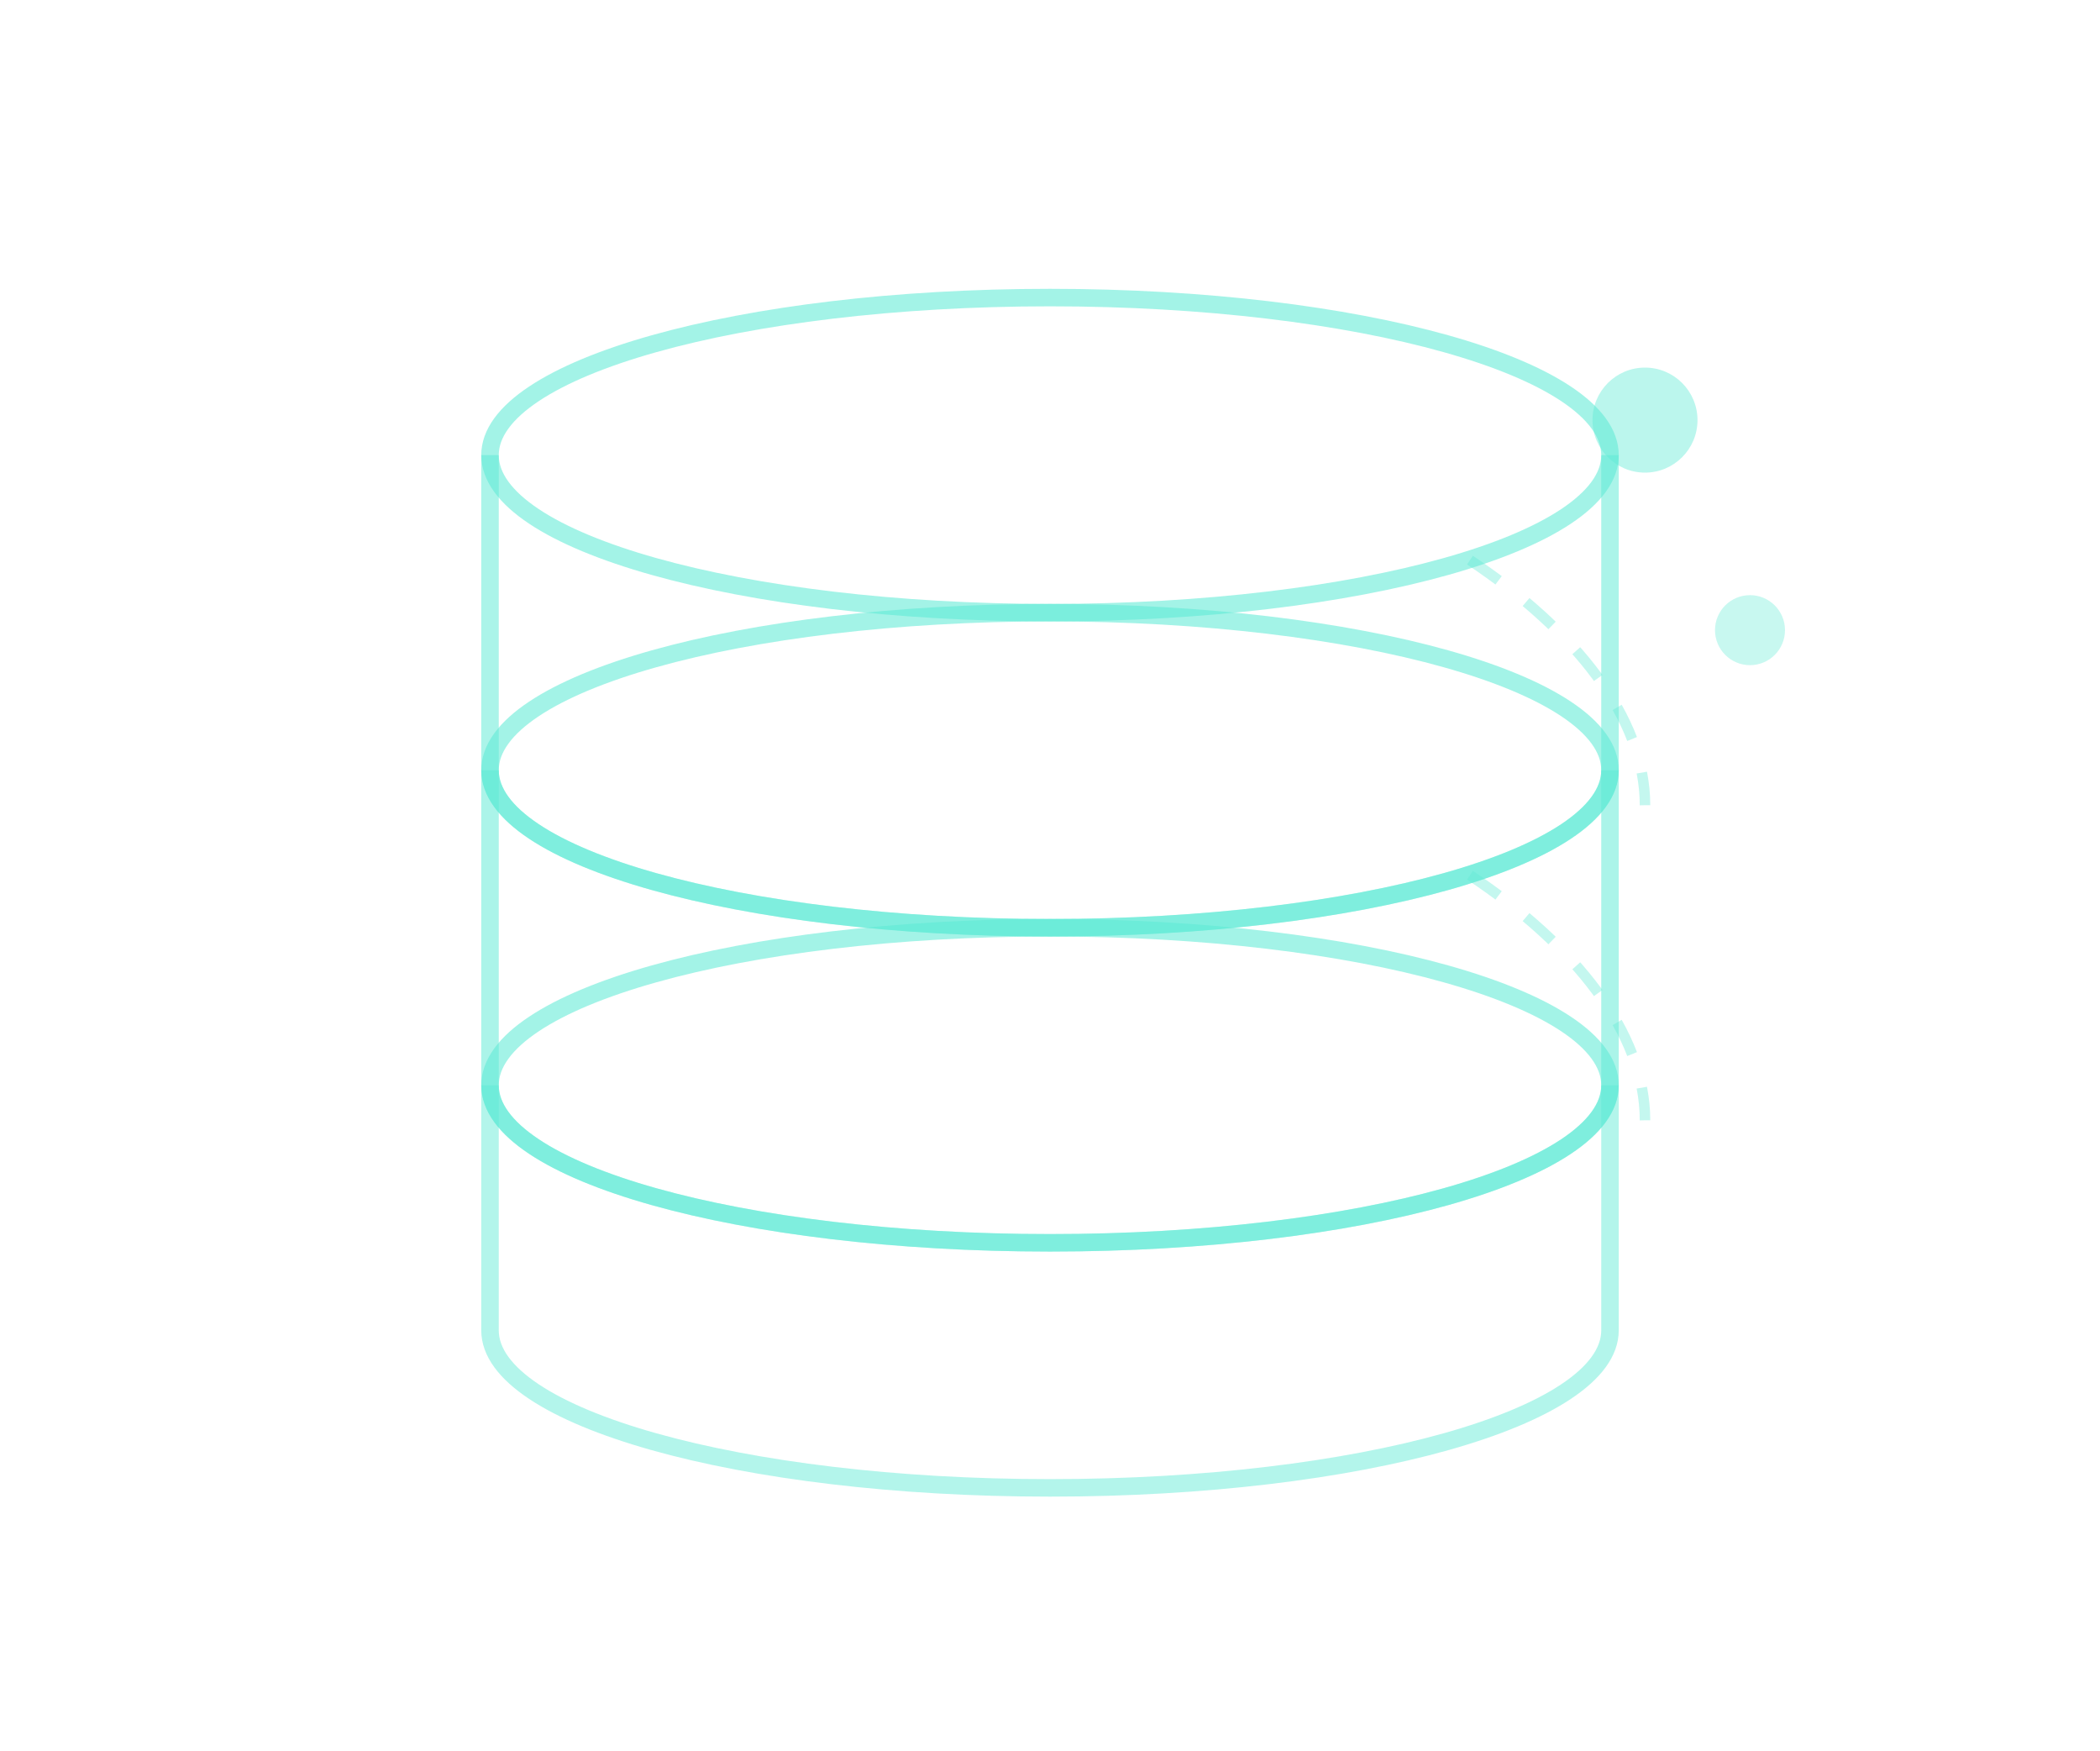
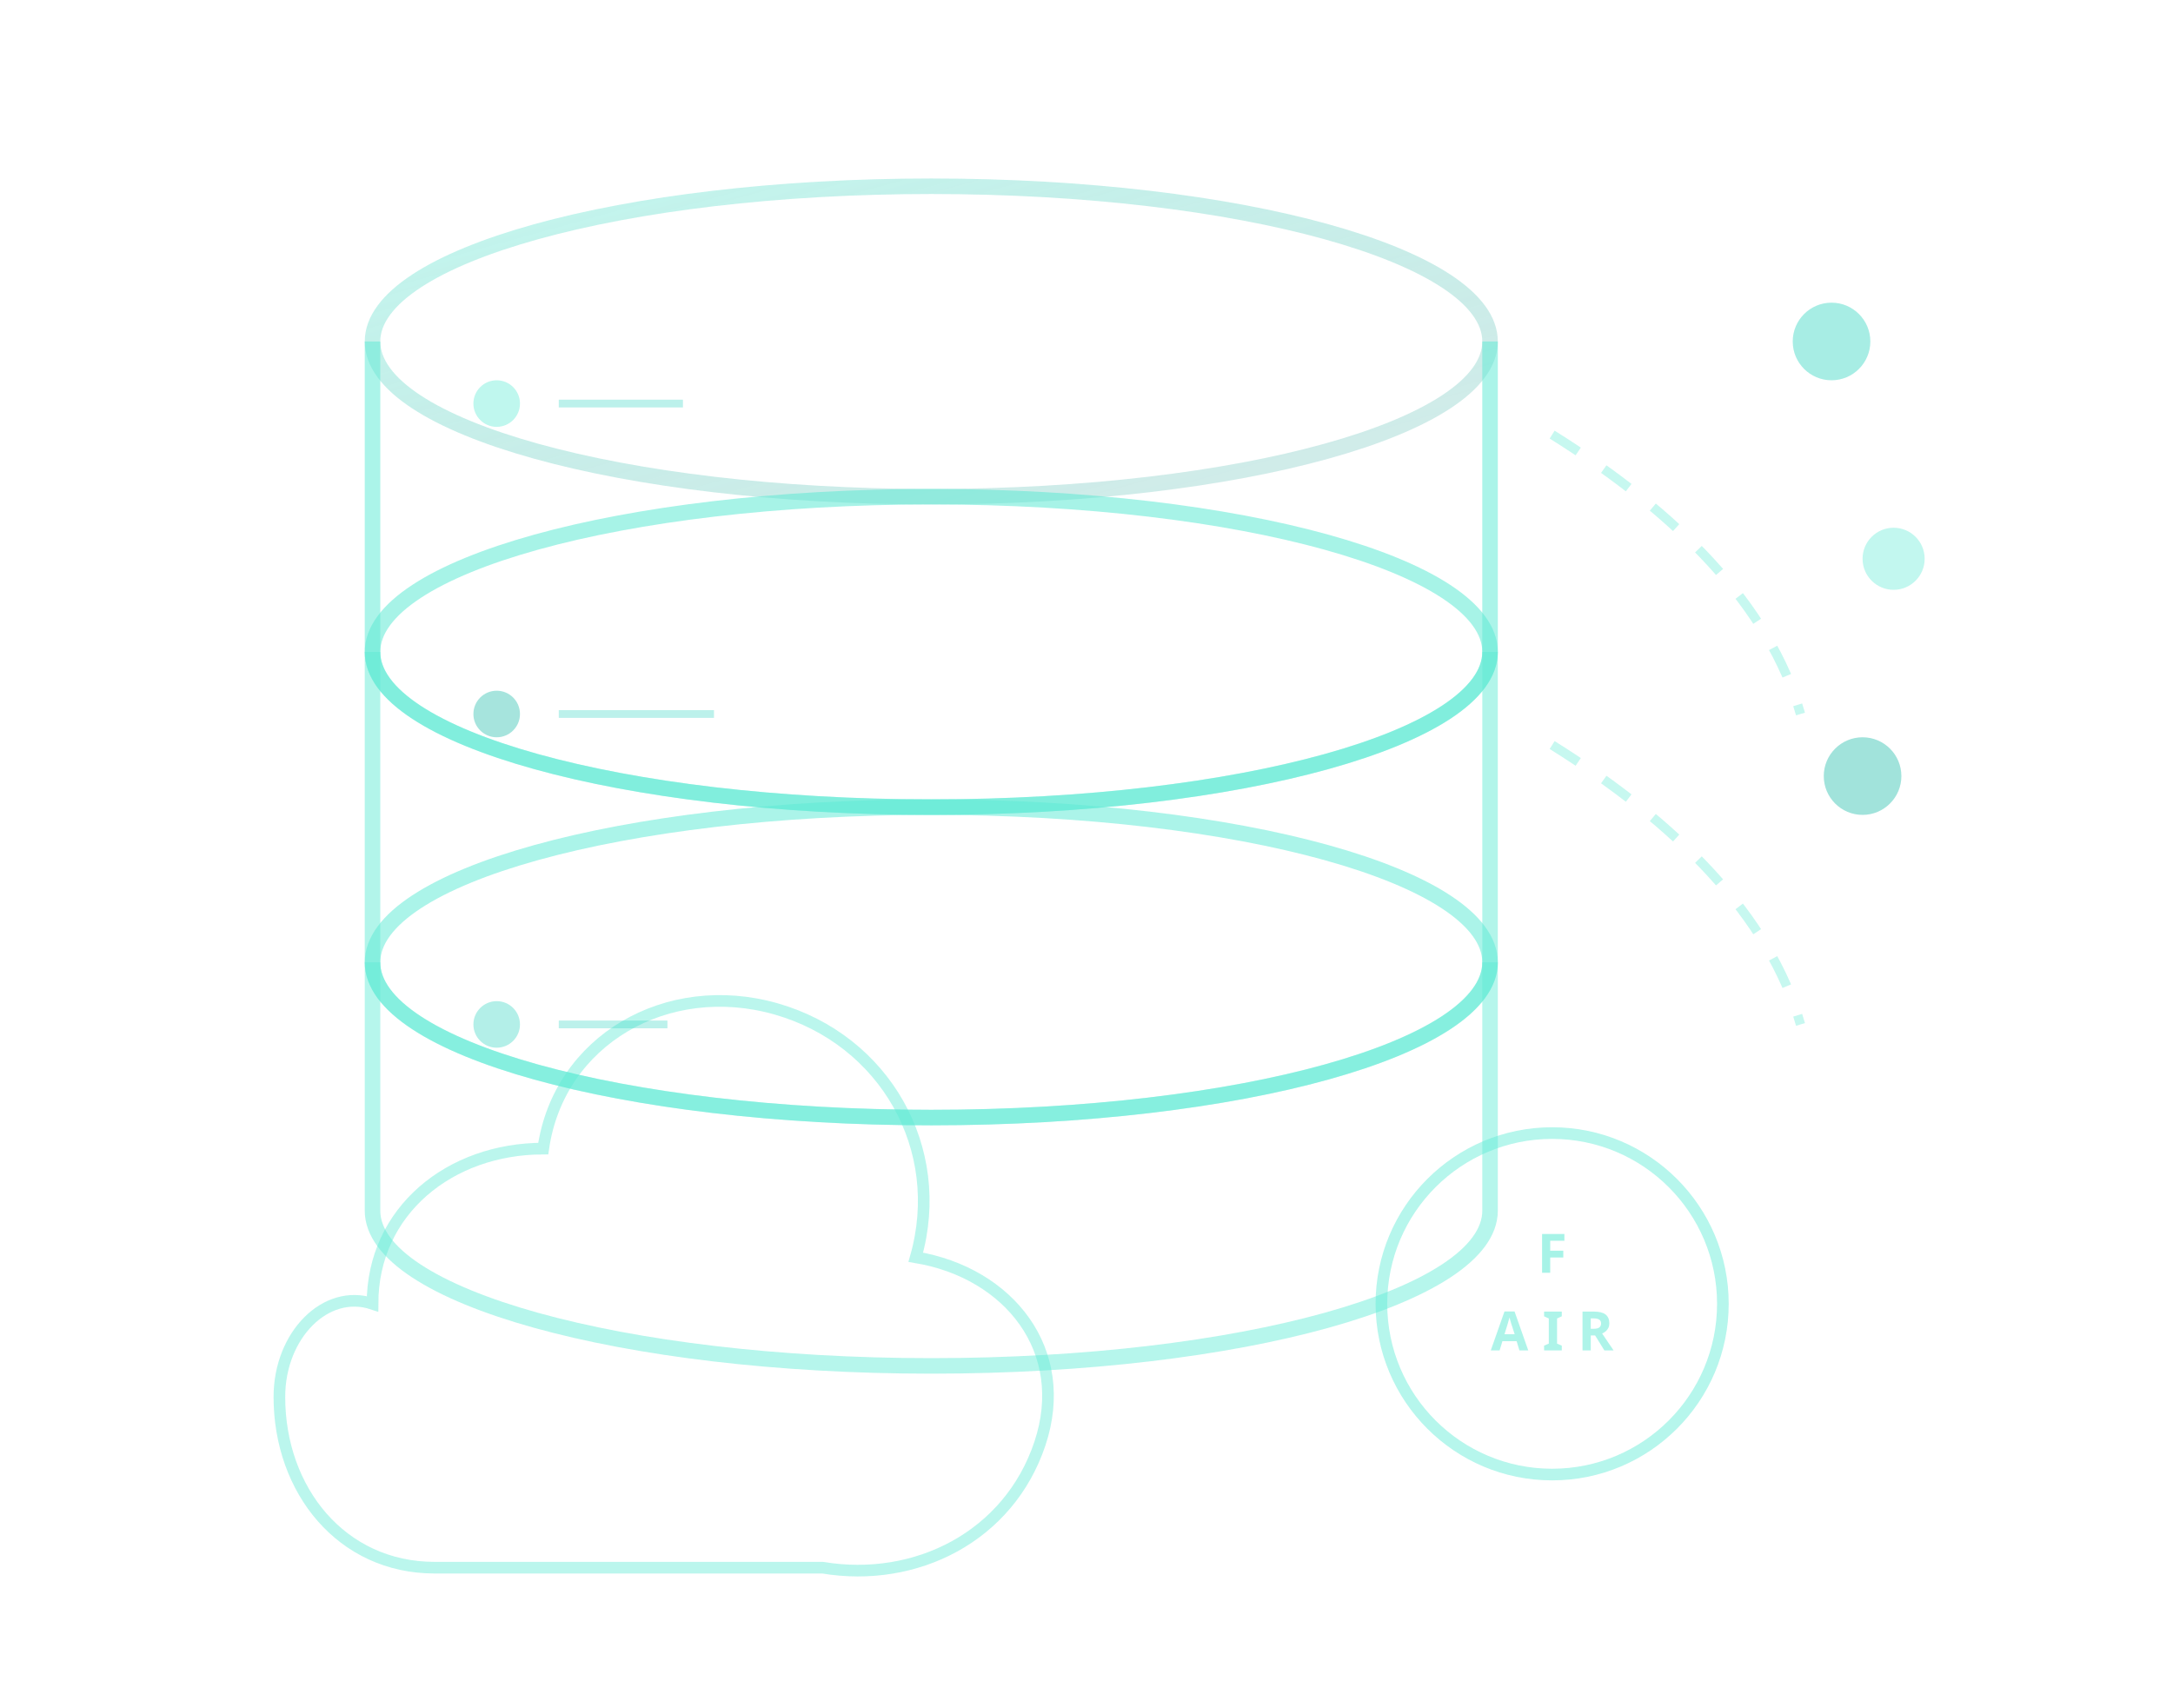
- <svg xmlns="http://www.w3.org/2000/svg" viewBox="0 0 240 200" fill="none" aria-hidden="true">
-   <ellipse cx="120" cy="52" rx="64" ry="18" stroke="#5eead4" stroke-width="2" opacity="0.57" />
-   <path d="M56 52v36c0 9.94 28.65 18 64 18s64-8.06 64-18V52" stroke="#5eead4" stroke-width="2" opacity="0.52" />
-   <ellipse cx="120" cy="88" rx="64" ry="18" stroke="#5eead4" stroke-width="2" opacity="0.57" />
-   <path d="M56 88v36c0 9.94 28.65 18 64 18s64-8.06 64-18V88" stroke="#5eead4" stroke-width="2" opacity="0.52" />
-   <ellipse cx="120" cy="124" rx="64" ry="18" stroke="#5eead4" stroke-width="2" opacity="0.57" />
-   <path d="M56 124v28c0 9.94 28.65 18 64 18s64-8.06 64-18v-28" stroke="#5eead4" stroke-width="2" opacity="0.47" />
-   <path d="M168 64c12 8 20 18 20 28M168 100c12 8 20 18 20 28" stroke="#5eead4" stroke-width="1.2" opacity="0.37" stroke-dasharray="4 4" />
-   <circle cx="188" cy="48" r="6" fill="#5eead4" opacity="0.42" />
-   <circle cx="200" cy="72" r="4" fill="#5eead4" opacity="0.34" />
+ <svg xmlns="http://www.w3.org/2000/svg" viewBox="0 0 280 220" fill="none" aria-hidden="true">
+   <defs>
+     <linearGradient id="ds-teal" x1="0%" y1="0%" x2="100%" y2="100%">
+       <stop offset="0%" stop-color="#5eead4" stop-opacity="0.65" />
+       <stop offset="100%" stop-color="#0d9488" stop-opacity="0.3" />
+     </linearGradient>
+   </defs>
+   <ellipse cx="120" cy="44" rx="72" ry="20" stroke="url(#ds-teal)" stroke-width="2" opacity="0.58" />
+   <path d="M48 44v40c0 11 32.2 20 72 20s72-9 72-20V44" stroke="#5eead4" stroke-width="2" opacity="0.52" />
+   <ellipse cx="120" cy="84" rx="72" ry="20" stroke="#5eead4" stroke-width="2" opacity="0.55" />
+   <path d="M48 84v40c0 11 32.2 20 72 20s72-9 72-20V84" stroke="#5eead4" stroke-width="2" opacity="0.48" />
+   <ellipse cx="120" cy="124" rx="72" ry="20" stroke="#5eead4" stroke-width="2" opacity="0.52" />
+   <path d="M48 124v32c0 11 32.2 20 72 20s72-9 72-20v-32" stroke="#5eead4" stroke-width="2" opacity="0.45" />
+   <path d="M200 56c16 10 28 22 32 36M200 96c16 10 28 22 32 36" stroke="#5eead4" stroke-width="1.2" opacity="0.35" stroke-dasharray="4 4" />
+   <circle cx="236" cy="44" r="5" fill="#2dd4bf" opacity="0.42" />
+   <circle cx="244" cy="72" r="4" fill="#5eead4" opacity="0.38" />
+   <circle cx="240" cy="100" r="5" fill="#14b8a6" opacity="0.4" />
+   <circle cx="200" cy="168" r="22" stroke="#5eead4" stroke-width="1.5" opacity="0.45" />
+   <text x="200" y="164" text-anchor="middle" fill="#5eead4" font-size="7" font-weight="700" opacity="0.55" font-family="system-ui,sans-serif">F</text>
+   <text x="200" y="174" text-anchor="middle" fill="#5eead4" font-size="7" font-weight="700" opacity="0.5" font-family="system-ui,sans-serif">A I R</text>
+   <path d="M48 168c0-12 10-20 22-20 2-14 16-22 30-18 14 4 22 18 18 32 12 2 20 12 16 24-4 12-16 18-28 16H56c-12 0-20-10-20-22 0-8 6-14 12-12z" stroke="#5eead4" stroke-width="1.5" opacity="0.42" />
+   <path d="M72 52h16M72 92h20M72 132h14" stroke="#2dd4bf" stroke-width="1" opacity="0.32" />
+   <circle cx="64" cy="52" r="3" fill="#5eead4" opacity="0.4" />
+   <circle cx="64" cy="92" r="3" fill="#14b8a6" opacity="0.38" />
+   <circle cx="64" cy="132" r="3" fill="#2dd4bf" opacity="0.36" />
</svg>
